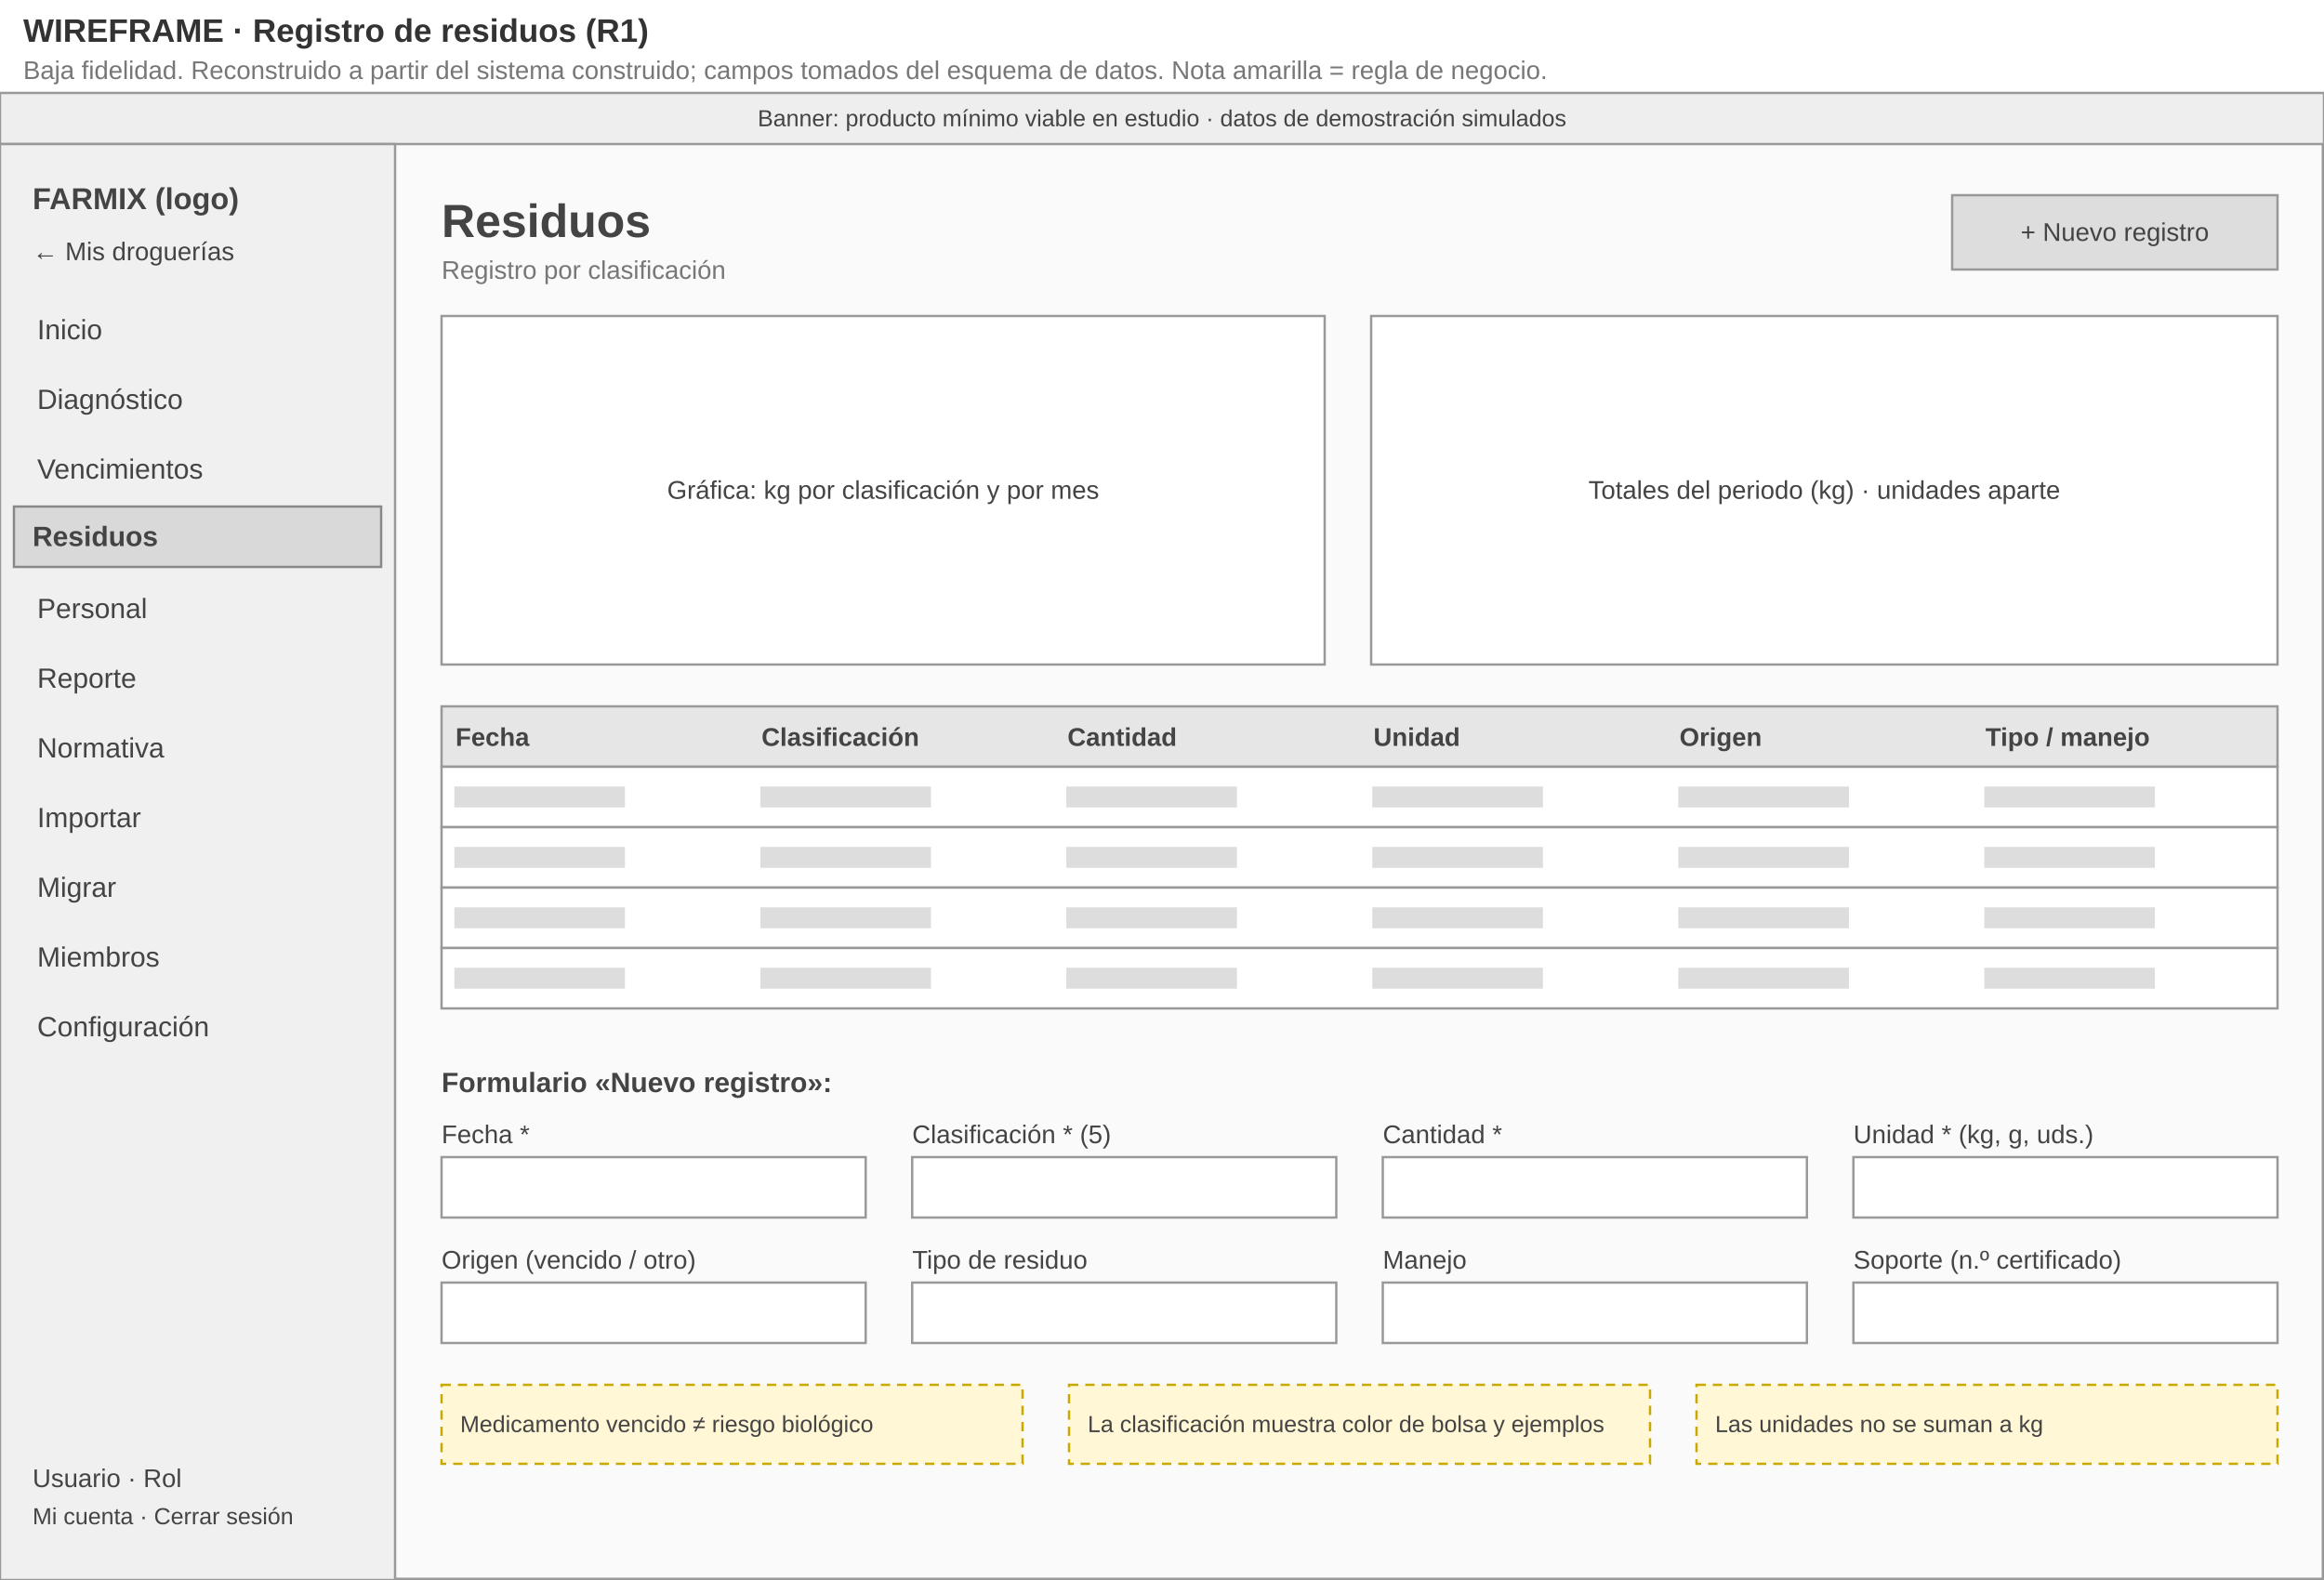
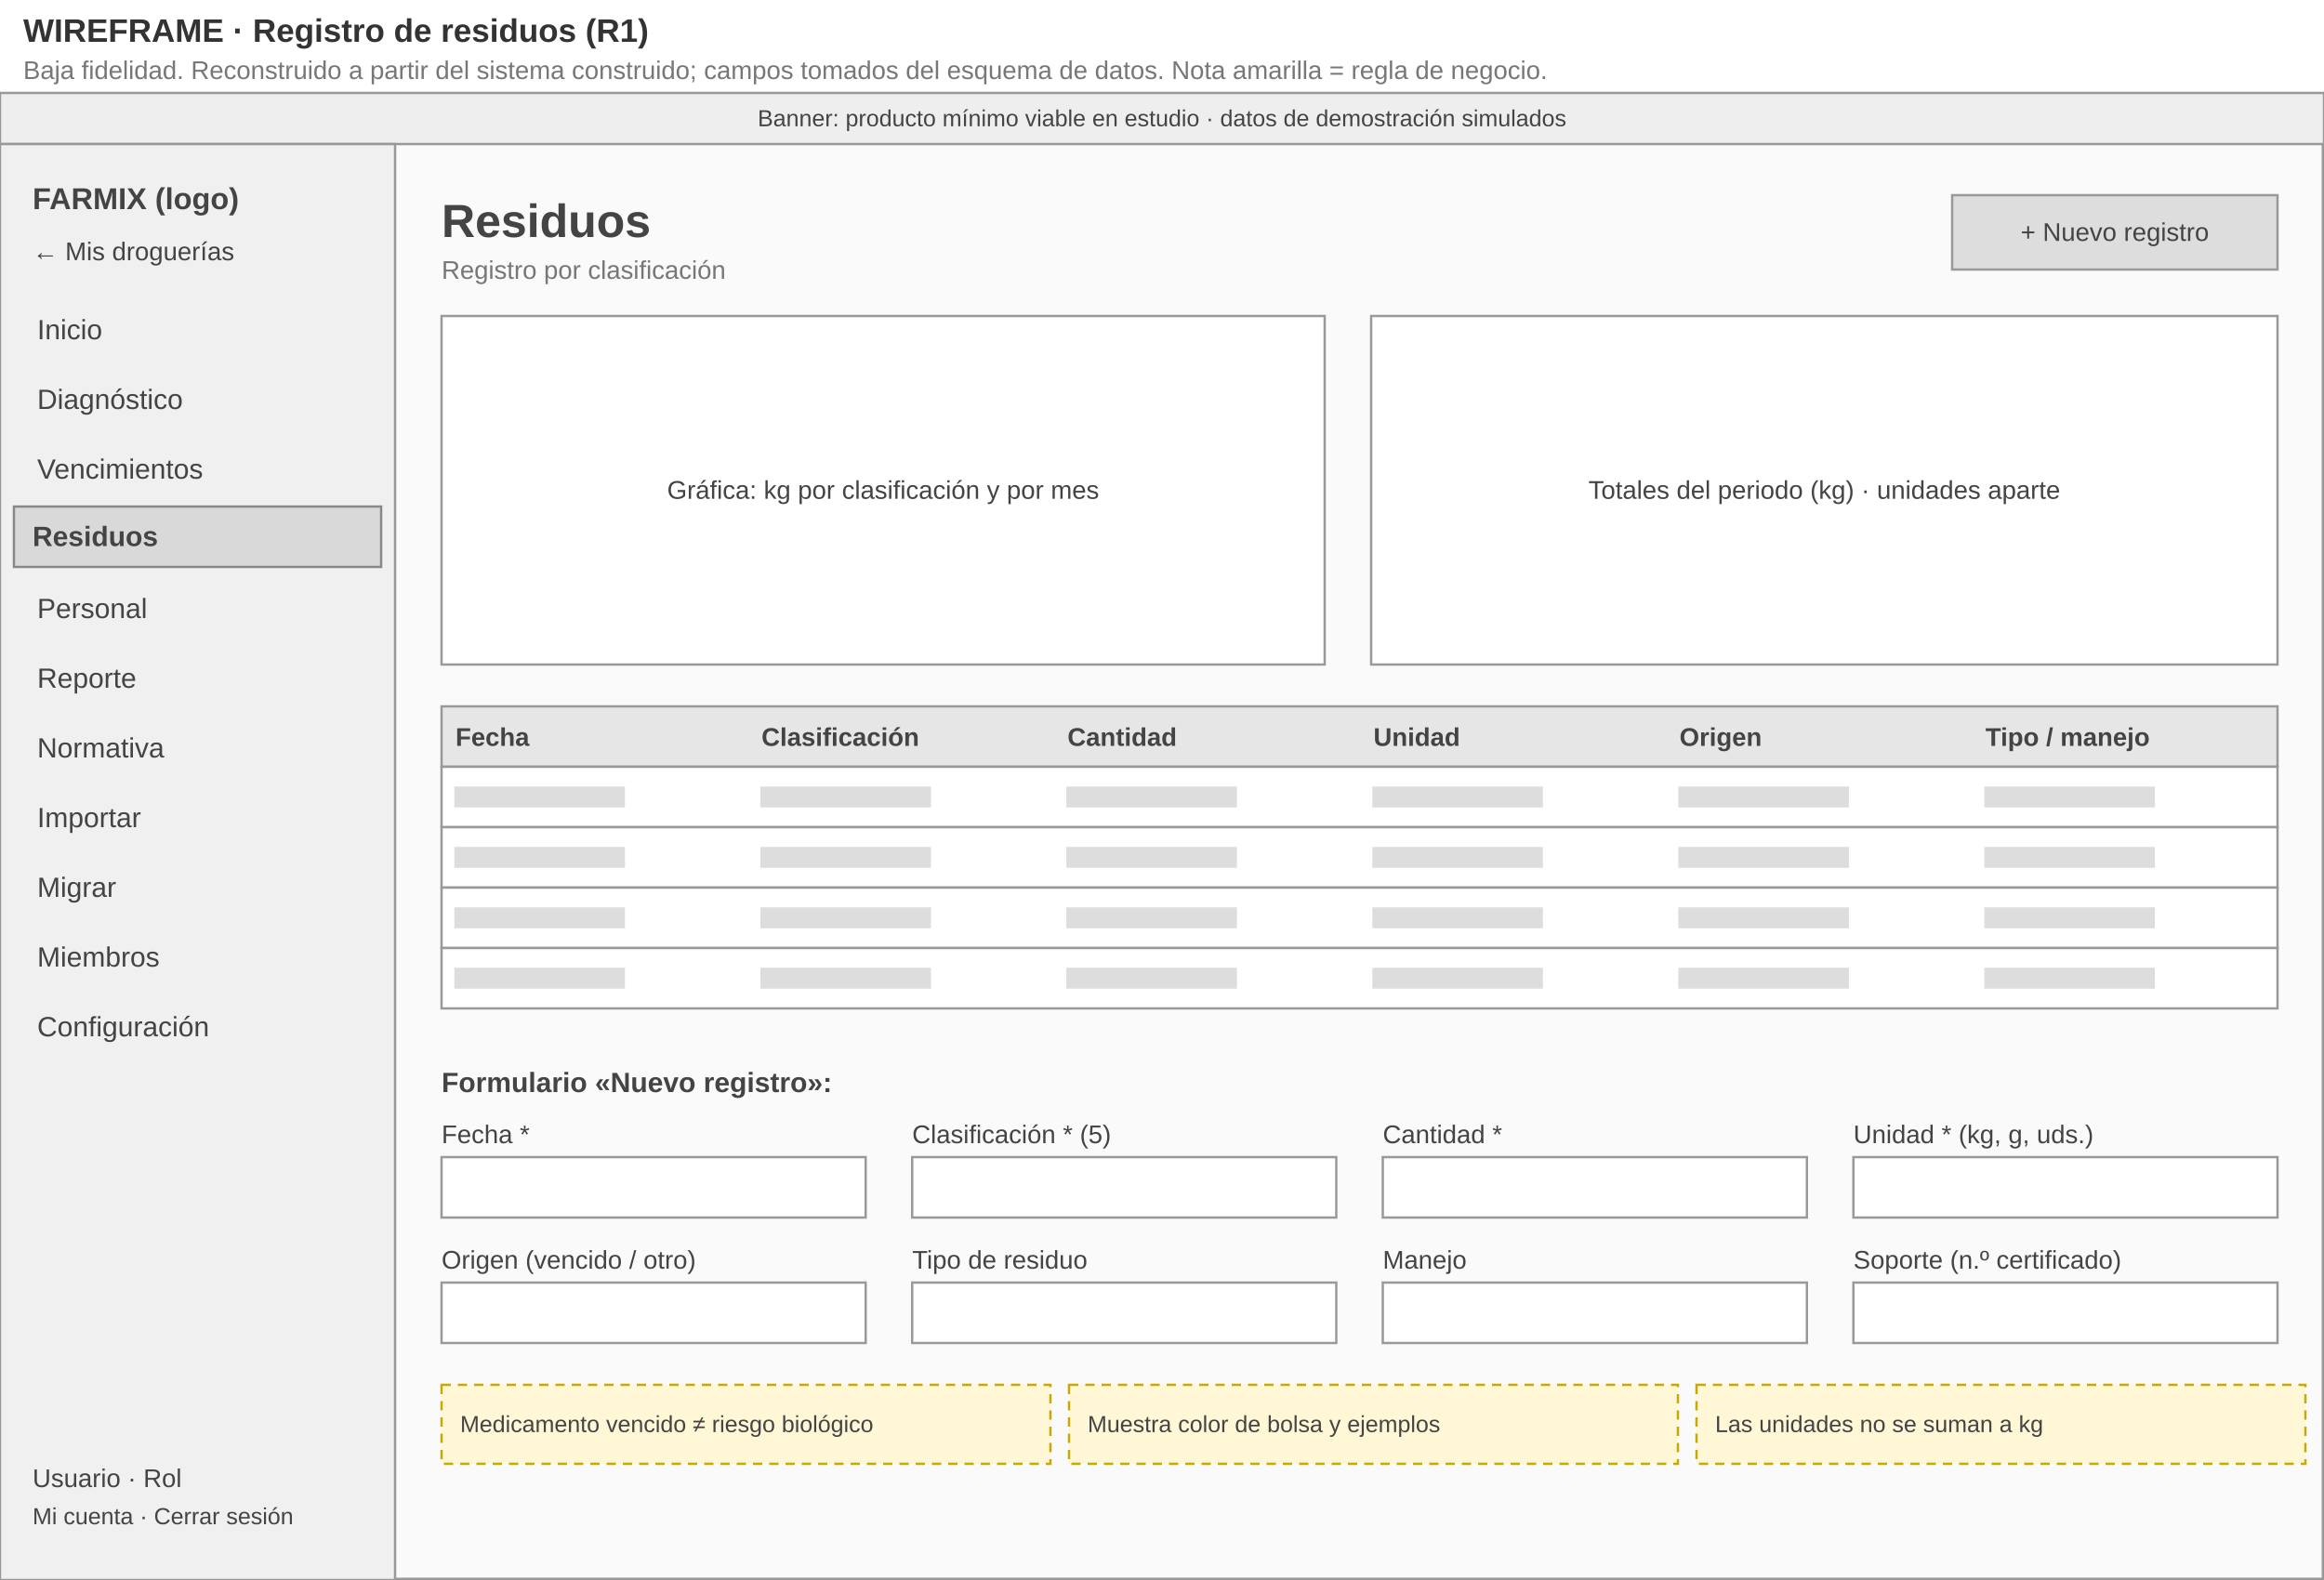
<svg xmlns="http://www.w3.org/2000/svg" viewBox="0 0 1000 680" width="1000" height="680" font-family="Arial,Helvetica,sans-serif">
  <rect width="1000" height="680" fill="#fff" />
  <text x="10" y="18" font-size="14" font-weight="bold" fill="#333">WIREFRAME · Registro de residuos (R1)</text>
  <text x="10" y="34" font-size="11" fill="#777">Baja fidelidad. Reconstruido a partir del sistema construido; campos tomados del esquema de datos. Nota amarilla = regla de negocio.</text>
  <g transform="translate(0,40)">
    <rect x="0.5" y="0.5" width="999" height="639" fill="#fafafa" stroke="#999" />
    <rect x="0" y="0" width="1000" height="22" fill="#eee" stroke="#999" />
    <text x="500.0" y="14.333" font-size="10" fill="#444" text-anchor="middle">Banner: producto mínimo viable en estudio · datos de demostración simulados</text>
    <rect x="0" y="22" width="170" height="618" fill="#f0f0f0" stroke="#999" />
    <text x="14" y="50" font-size="13" fill="#444" font-weight="bold">FARMIX (logo)</text>
    <text x="14" y="72" font-size="11" fill="#444">← Mis droguerías</text>
    <text x="16" y="106" font-size="12" fill="#444">Inicio</text>
    <text x="16" y="136" font-size="12" fill="#444">Diagnóstico</text>
    <text x="16" y="166" font-size="12" fill="#444">Vencimientos</text>
    <rect x="6" y="178" width="158" height="26" fill="#d9d9d9" stroke="#888" />
    <text x="14" y="195.0" font-size="12" fill="#444" text-anchor="start" font-weight="bold">Residuos</text>
    <text x="16" y="226" font-size="12" fill="#444">Personal</text>
    <text x="16" y="256" font-size="12" fill="#444">Reporte</text>
    <text x="16" y="286" font-size="12" fill="#444">Normativa</text>
    <text x="16" y="316" font-size="12" fill="#444">Importar</text>
    <text x="16" y="346" font-size="12" fill="#444">Migrar</text>
    <text x="16" y="376" font-size="12" fill="#444">Miembros</text>
    <text x="16" y="406" font-size="12" fill="#444">Configuración</text>
    <text x="14" y="600" font-size="11" fill="#444">Usuario · Rol</text>
    <text x="14" y="616" font-size="10" fill="#444">Mi cuenta · Cerrar sesión</text>
    <text x="190" y="62" font-size="20" fill="#444" font-weight="bold">Residuos</text>
    <text x="190" y="80" font-size="11" fill="#777">Registro por clasificación</text>
    <rect x="840" y="44" width="140" height="32" fill="#ddd" stroke="#999" />
    <text x="910.0" y="63.667" font-size="11" fill="#444" text-anchor="middle">+ Nuevo registro</text>
    <rect x="190" y="96" width="380" height="150" fill="#fff" stroke="#999" />
    <text x="380.0" y="174.667" font-size="11" fill="#444" text-anchor="middle">Gráfica: kg por clasificación y por mes</text>
    <rect x="590" y="96" width="390" height="150" fill="#fff" stroke="#999" />
    <text x="785.0" y="174.667" font-size="11" fill="#444" text-anchor="middle">Totales del periodo (kg) · unidades aparte</text>
    <rect x="190" y="264" width="790" height="26" fill="#e6e6e6" stroke="#999" />
    <text x="196.0" y="281.0" font-size="11" fill="#444" font-weight="bold">Fecha</text>
    <text x="327.667" y="281.0" font-size="11" fill="#444" font-weight="bold">Clasificación</text>
    <text x="459.333" y="281.0" font-size="11" fill="#444" font-weight="bold">Cantidad</text>
    <text x="591.0" y="281.0" font-size="11" fill="#444" font-weight="bold">Unidad</text>
    <text x="722.667" y="281.0" font-size="11" fill="#444" font-weight="bold">Origen</text>
    <text x="854.333" y="281.0" font-size="11" fill="#444" font-weight="bold">Tipo / manejo</text>
    <rect x="190" y="290" width="790" height="26" fill="#fff" stroke="#999" />
    <rect x="196.0" y="299" width="72.417" height="8" fill="#ddd" stroke="#ddd" />
    <rect x="327.667" y="299" width="72.417" height="8" fill="#ddd" stroke="#ddd" />
    <rect x="459.333" y="299" width="72.417" height="8" fill="#ddd" stroke="#ddd" />
    <rect x="591.0" y="299" width="72.417" height="8" fill="#ddd" stroke="#ddd" />
    <rect x="722.667" y="299" width="72.417" height="8" fill="#ddd" stroke="#ddd" />
    <rect x="854.333" y="299" width="72.417" height="8" fill="#ddd" stroke="#ddd" />
    <rect x="190" y="316" width="790" height="26" fill="#fff" stroke="#999" />
    <rect x="196.0" y="325" width="72.417" height="8" fill="#ddd" stroke="#ddd" />
    <rect x="327.667" y="325" width="72.417" height="8" fill="#ddd" stroke="#ddd" />
    <rect x="459.333" y="325" width="72.417" height="8" fill="#ddd" stroke="#ddd" />
    <rect x="591.0" y="325" width="72.417" height="8" fill="#ddd" stroke="#ddd" />
    <rect x="722.667" y="325" width="72.417" height="8" fill="#ddd" stroke="#ddd" />
    <rect x="854.333" y="325" width="72.417" height="8" fill="#ddd" stroke="#ddd" />
    <rect x="190" y="342" width="790" height="26" fill="#fff" stroke="#999" />
    <rect x="196.0" y="351" width="72.417" height="8" fill="#ddd" stroke="#ddd" />
    <rect x="327.667" y="351" width="72.417" height="8" fill="#ddd" stroke="#ddd" />
    <rect x="459.333" y="351" width="72.417" height="8" fill="#ddd" stroke="#ddd" />
    <rect x="591.0" y="351" width="72.417" height="8" fill="#ddd" stroke="#ddd" />
    <rect x="722.667" y="351" width="72.417" height="8" fill="#ddd" stroke="#ddd" />
    <rect x="854.333" y="351" width="72.417" height="8" fill="#ddd" stroke="#ddd" />
    <rect x="190" y="368" width="790" height="26" fill="#fff" stroke="#999" />
    <rect x="196.0" y="377" width="72.417" height="8" fill="#ddd" stroke="#ddd" />
    <rect x="327.667" y="377" width="72.417" height="8" fill="#ddd" stroke="#ddd" />
    <rect x="459.333" y="377" width="72.417" height="8" fill="#ddd" stroke="#ddd" />
    <rect x="591.0" y="377" width="72.417" height="8" fill="#ddd" stroke="#ddd" />
    <rect x="722.667" y="377" width="72.417" height="8" fill="#ddd" stroke="#ddd" />
    <rect x="854.333" y="377" width="72.417" height="8" fill="#ddd" stroke="#ddd" />
    <text x="190" y="430" font-size="12" fill="#444" font-weight="bold">Formulario «Nuevo registro»:</text>
    <text x="190.0" y="452" font-size="11" fill="#444">Fecha *</text>
    <rect x="190.0" y="458" width="182.5" height="26" fill="#fff" stroke="#999" />
    <text x="392.5" y="452" font-size="11" fill="#444">Clasificación * (5)</text>
    <rect x="392.5" y="458" width="182.5" height="26" fill="#fff" stroke="#999" />
    <text x="595.0" y="452" font-size="11" fill="#444">Cantidad *</text>
    <rect x="595.0" y="458" width="182.5" height="26" fill="#fff" stroke="#999" />
    <text x="797.5" y="452" font-size="11" fill="#444">Unidad * (kg, g, uds.)</text>
    <rect x="797.5" y="458" width="182.5" height="26" fill="#fff" stroke="#999" />
    <text x="190.0" y="506" font-size="11" fill="#444">Origen (vencido / otro)</text>
    <rect x="190.0" y="512" width="182.5" height="26" fill="#fff" stroke="#999" />
    <text x="392.5" y="506" font-size="11" fill="#444">Tipo de residuo</text>
    <rect x="392.5" y="512" width="182.5" height="26" fill="#fff" stroke="#999" />
    <text x="595.0" y="506" font-size="11" fill="#444">Manejo</text>
    <rect x="595.0" y="512" width="182.5" height="26" fill="#fff" stroke="#999" />
    <text x="797.5" y="506" font-size="11" fill="#444">Soporte (n.º certificado)</text>
    <rect x="797.5" y="512" width="182.5" height="26" fill="#fff" stroke="#999" />
-     <rect x="190" y="556" width="250" height="34" fill="#fff7d6" stroke="#c9a800" stroke-dasharray="4 3" />
+     <rect x="190" y="556" width="262" height="34" fill="#fff7d6" stroke="#c9a800" stroke-dasharray="4 3" />
    <text x="198" y="576.333" font-size="10" fill="#444" text-anchor="start">Medicamento vencido ≠ riesgo biológico</text>
-     <rect x="460" y="556" width="250" height="34" fill="#fff7d6" stroke="#c9a800" stroke-dasharray="4 3" />
-     <text x="468" y="576.333" font-size="10" fill="#444" text-anchor="start">La clasificación muestra color de bolsa y ejemplos</text>
-     <rect x="730" y="556" width="250" height="34" fill="#fff7d6" stroke="#c9a800" stroke-dasharray="4 3" />
+     <rect x="460" y="556" width="262" height="34" fill="#fff7d6" stroke="#c9a800" stroke-dasharray="4 3" />
+     <text x="468" y="576.333" font-size="10" fill="#444" text-anchor="start">Muestra color de bolsa y ejemplos</text>
+     <rect x="730" y="556" width="262" height="34" fill="#fff7d6" stroke="#c9a800" stroke-dasharray="4 3" />
    <text x="738" y="576.333" font-size="10" fill="#444" text-anchor="start">Las unidades no se suman a kg</text>
  </g>
</svg>
